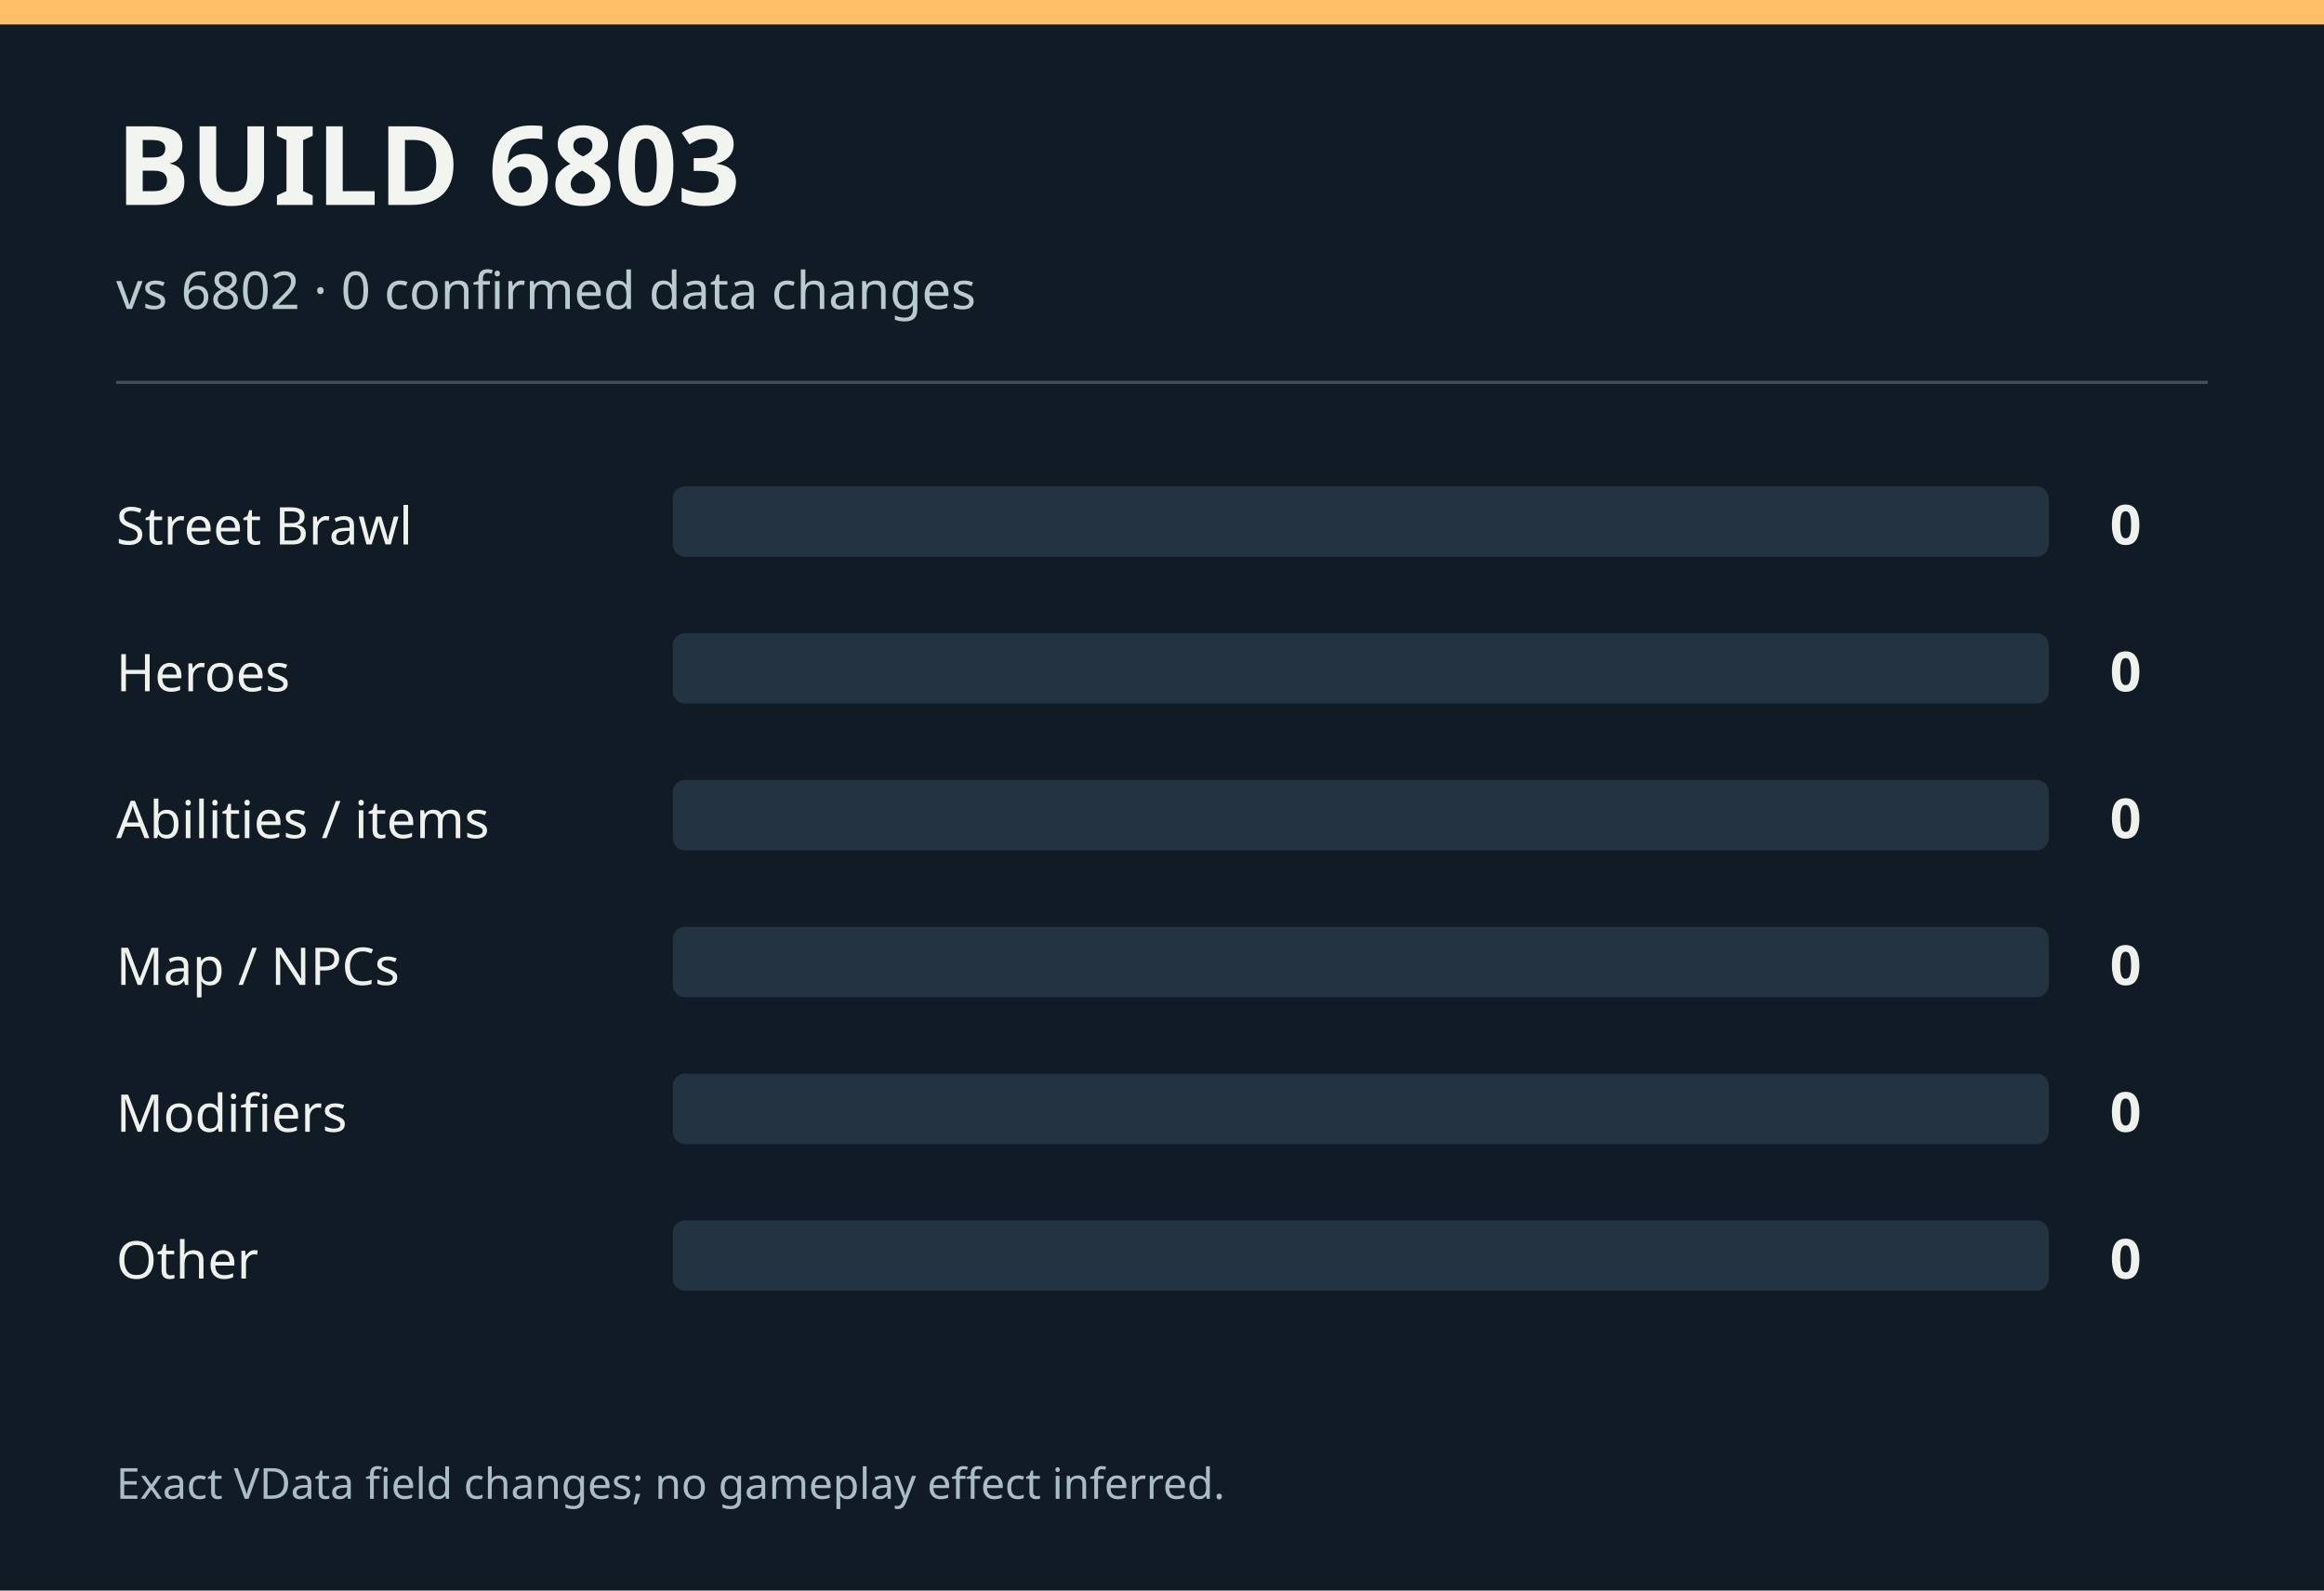
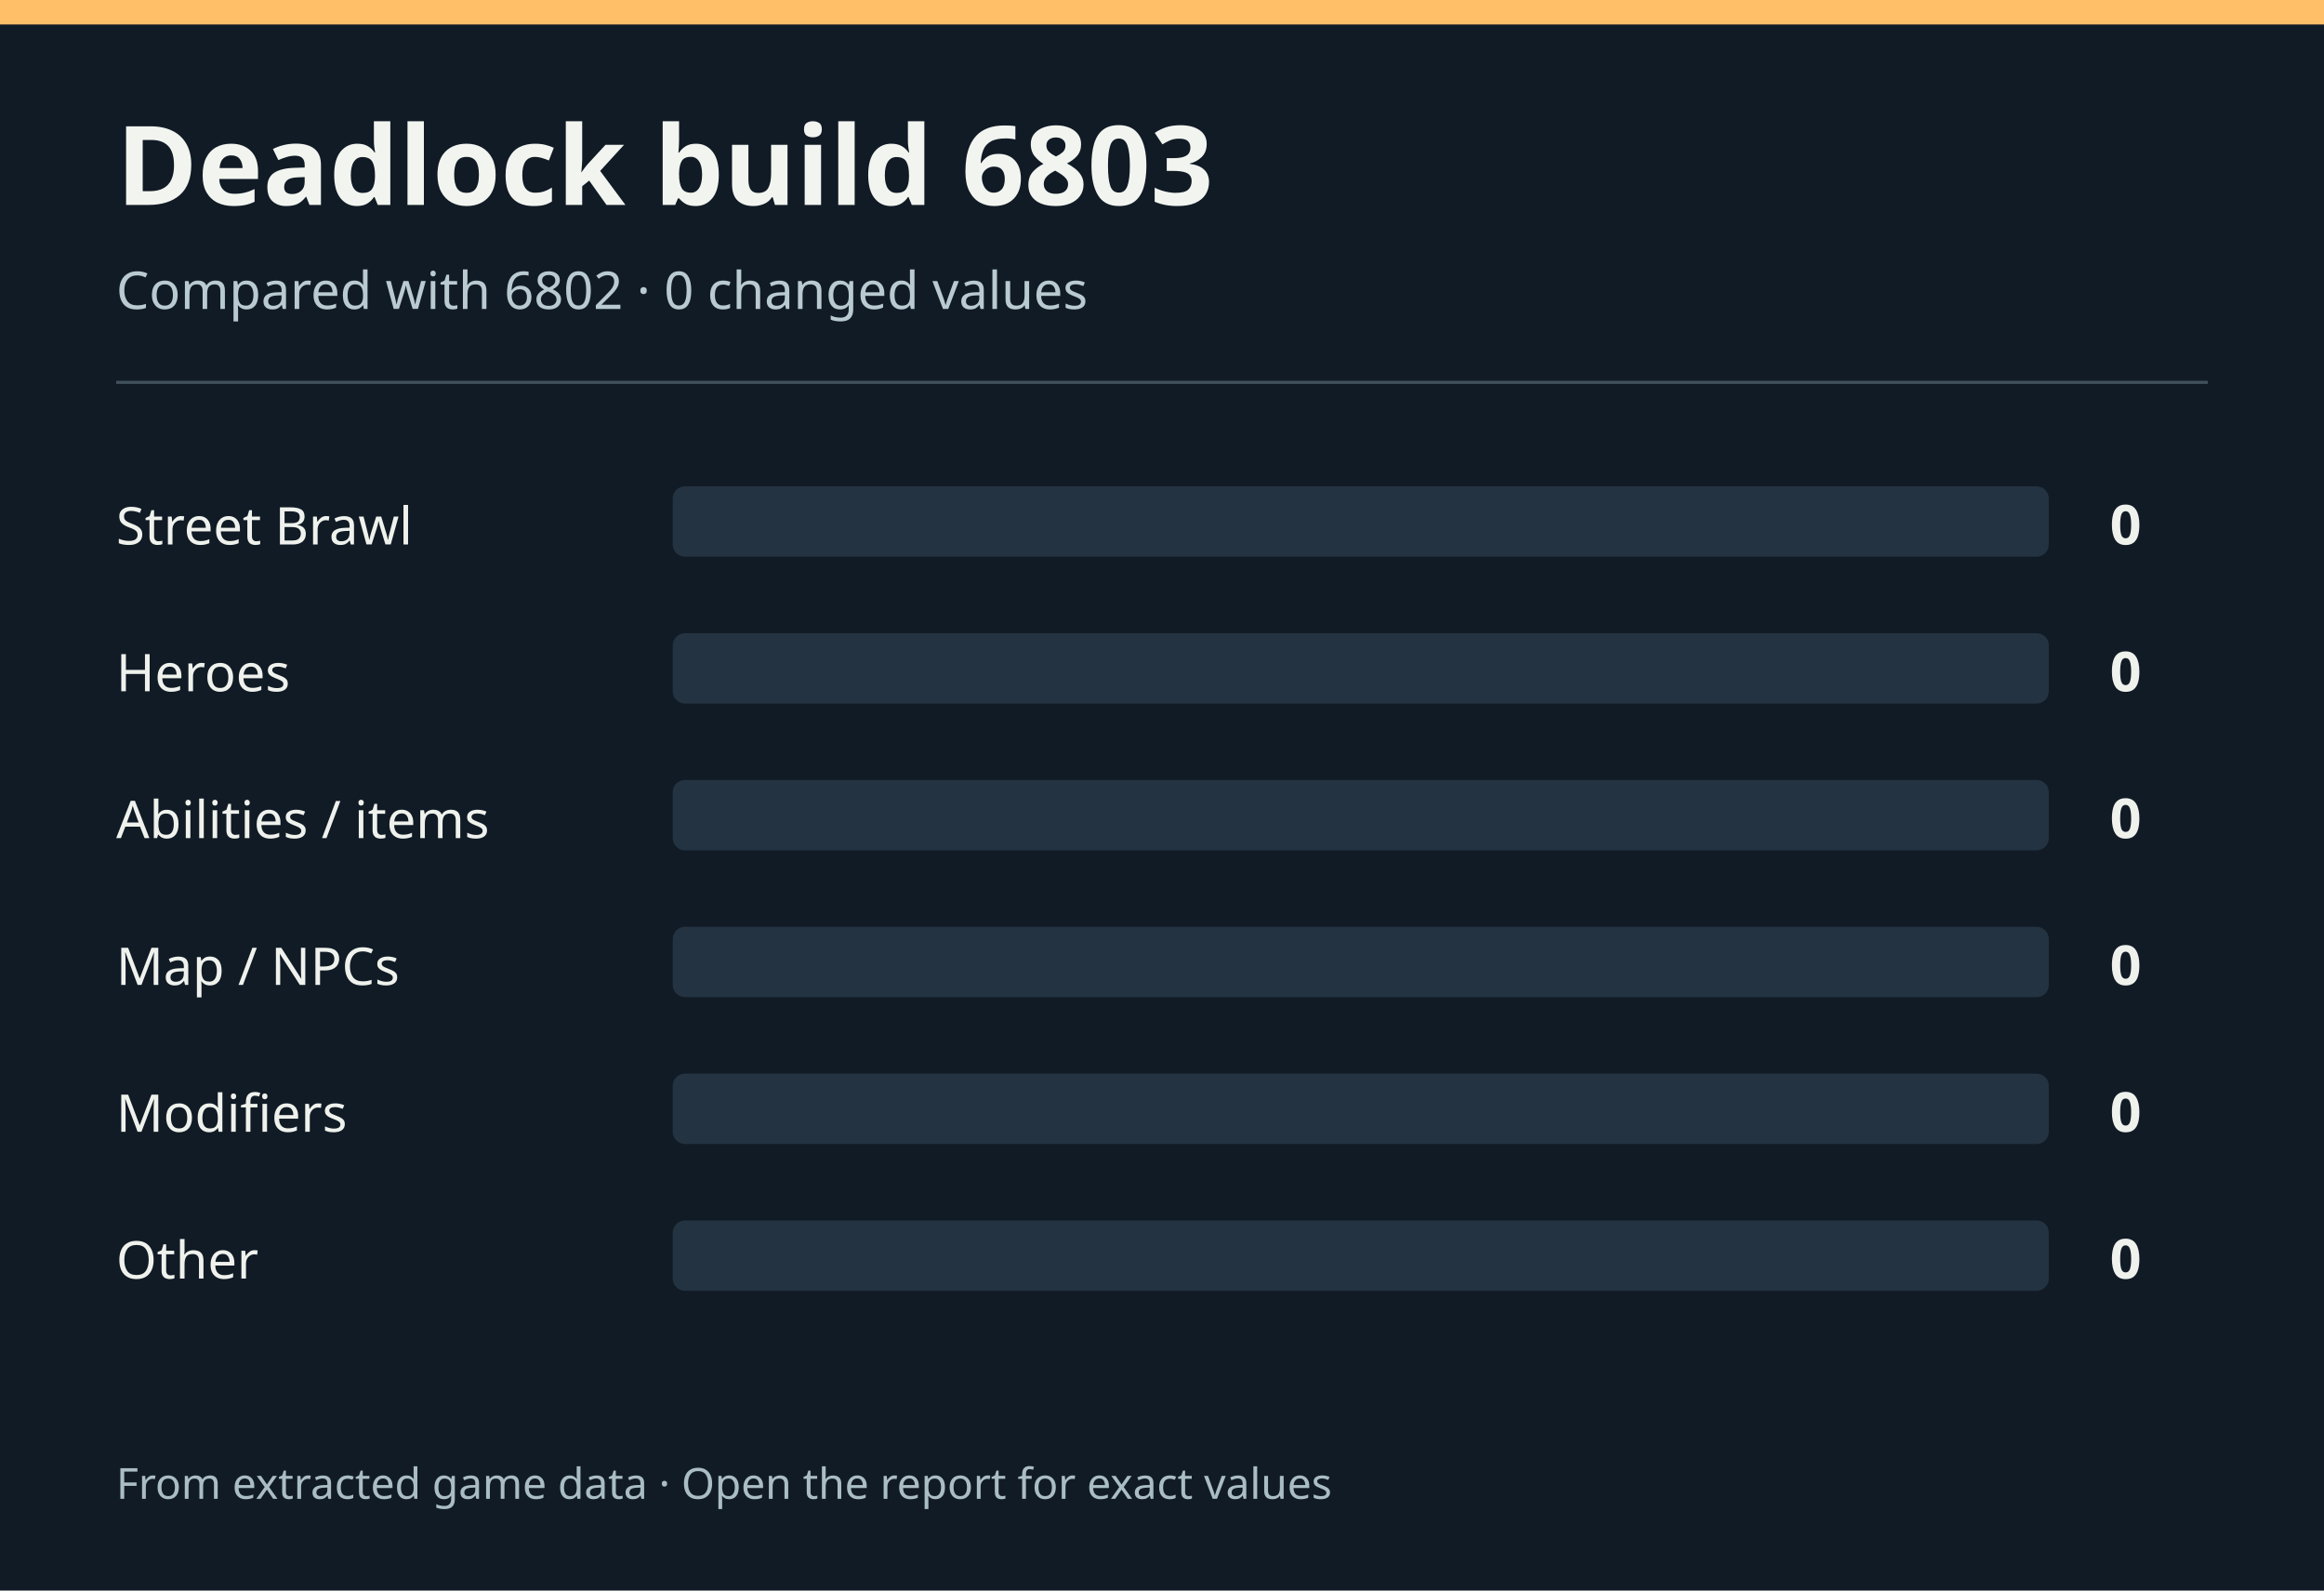
<svg xmlns="http://www.w3.org/2000/svg" width="760" height="520" viewBox="0 0 760 520" role="img" aria-label="Deadlock build 6803 change summary">
  <style>.title{font:700 36px system-ui;fill:#f2f5ef}.sub{font:17px system-ui;fill:#b9cad0}.label{font:17px system-ui;fill:#eff2ec}.count{font:700 18px system-ui;fill:#eff2ec}.foot{font:14px system-ui;fill:#aabdc4}</style>
  <rect width="760" height="520" fill="#111b26" />
  <rect x="0" width="760" height="8" fill="#ffbe68" />
-   <text x="38" y="67" class="title">BUILD 6803</text>
-   <text x="38" y="101" class="sub">vs 6802 · 0 confirmed data changes</text>
+   <text x="38" y="67" class="title">Deadlock build 6803</text>
+   <text x="38" y="101" class="sub">Compared with 6802 · 0 changed values</text>
  <line x1="38" x2="722" y1="125" y2="125" stroke="#41515d" />
  <text x="38" y="178" class="label">Street Brawl</text>
  <rect x="220" y="159" width="450" height="23" rx="4" fill="#243341" />
  <rect x="220" y="159" width="0" height="23" rx="4" fill="#ffbe68" />
  <text x="690" y="178" class="count">0</text>
  <text x="38" y="226" class="label">Heroes</text>
  <rect x="220" y="207" width="450" height="23" rx="4" fill="#243341" />
  <rect x="220" y="207" width="0" height="23" rx="4" fill="#73d9d1" />
  <text x="690" y="226" class="count">0</text>
  <text x="38" y="274" class="label">Abilities / items</text>
  <rect x="220" y="255" width="450" height="23" rx="4" fill="#243341" />
  <rect x="220" y="255" width="0" height="23" rx="4" fill="#73d9d1" />
  <text x="690" y="274" class="count">0</text>
  <text x="38" y="322" class="label">Map / NPCs</text>
  <rect x="220" y="303" width="450" height="23" rx="4" fill="#243341" />
  <rect x="220" y="303" width="0" height="23" rx="4" fill="#73d9d1" />
  <text x="690" y="322" class="count">0</text>
  <text x="38" y="370" class="label">Modifiers</text>
  <rect x="220" y="351" width="450" height="23" rx="4" fill="#243341" />
  <rect x="220" y="351" width="0" height="23" rx="4" fill="#73d9d1" />
  <text x="690" y="370" class="count">0</text>
  <text x="38" y="418" class="label">Other</text>
  <rect x="220" y="399" width="450" height="23" rx="4" fill="#243341" />
  <rect x="220" y="399" width="0" height="23" rx="4" fill="#73d9d1" />
  <text x="690" y="418" class="count">0</text>
-   <text x="38" y="490" class="foot">Exact VData field changes; no gameplay effect inferred.</text>
+   <text x="38" y="490" class="foot">From extracted game data · Open the report for exact values</text>
</svg>
